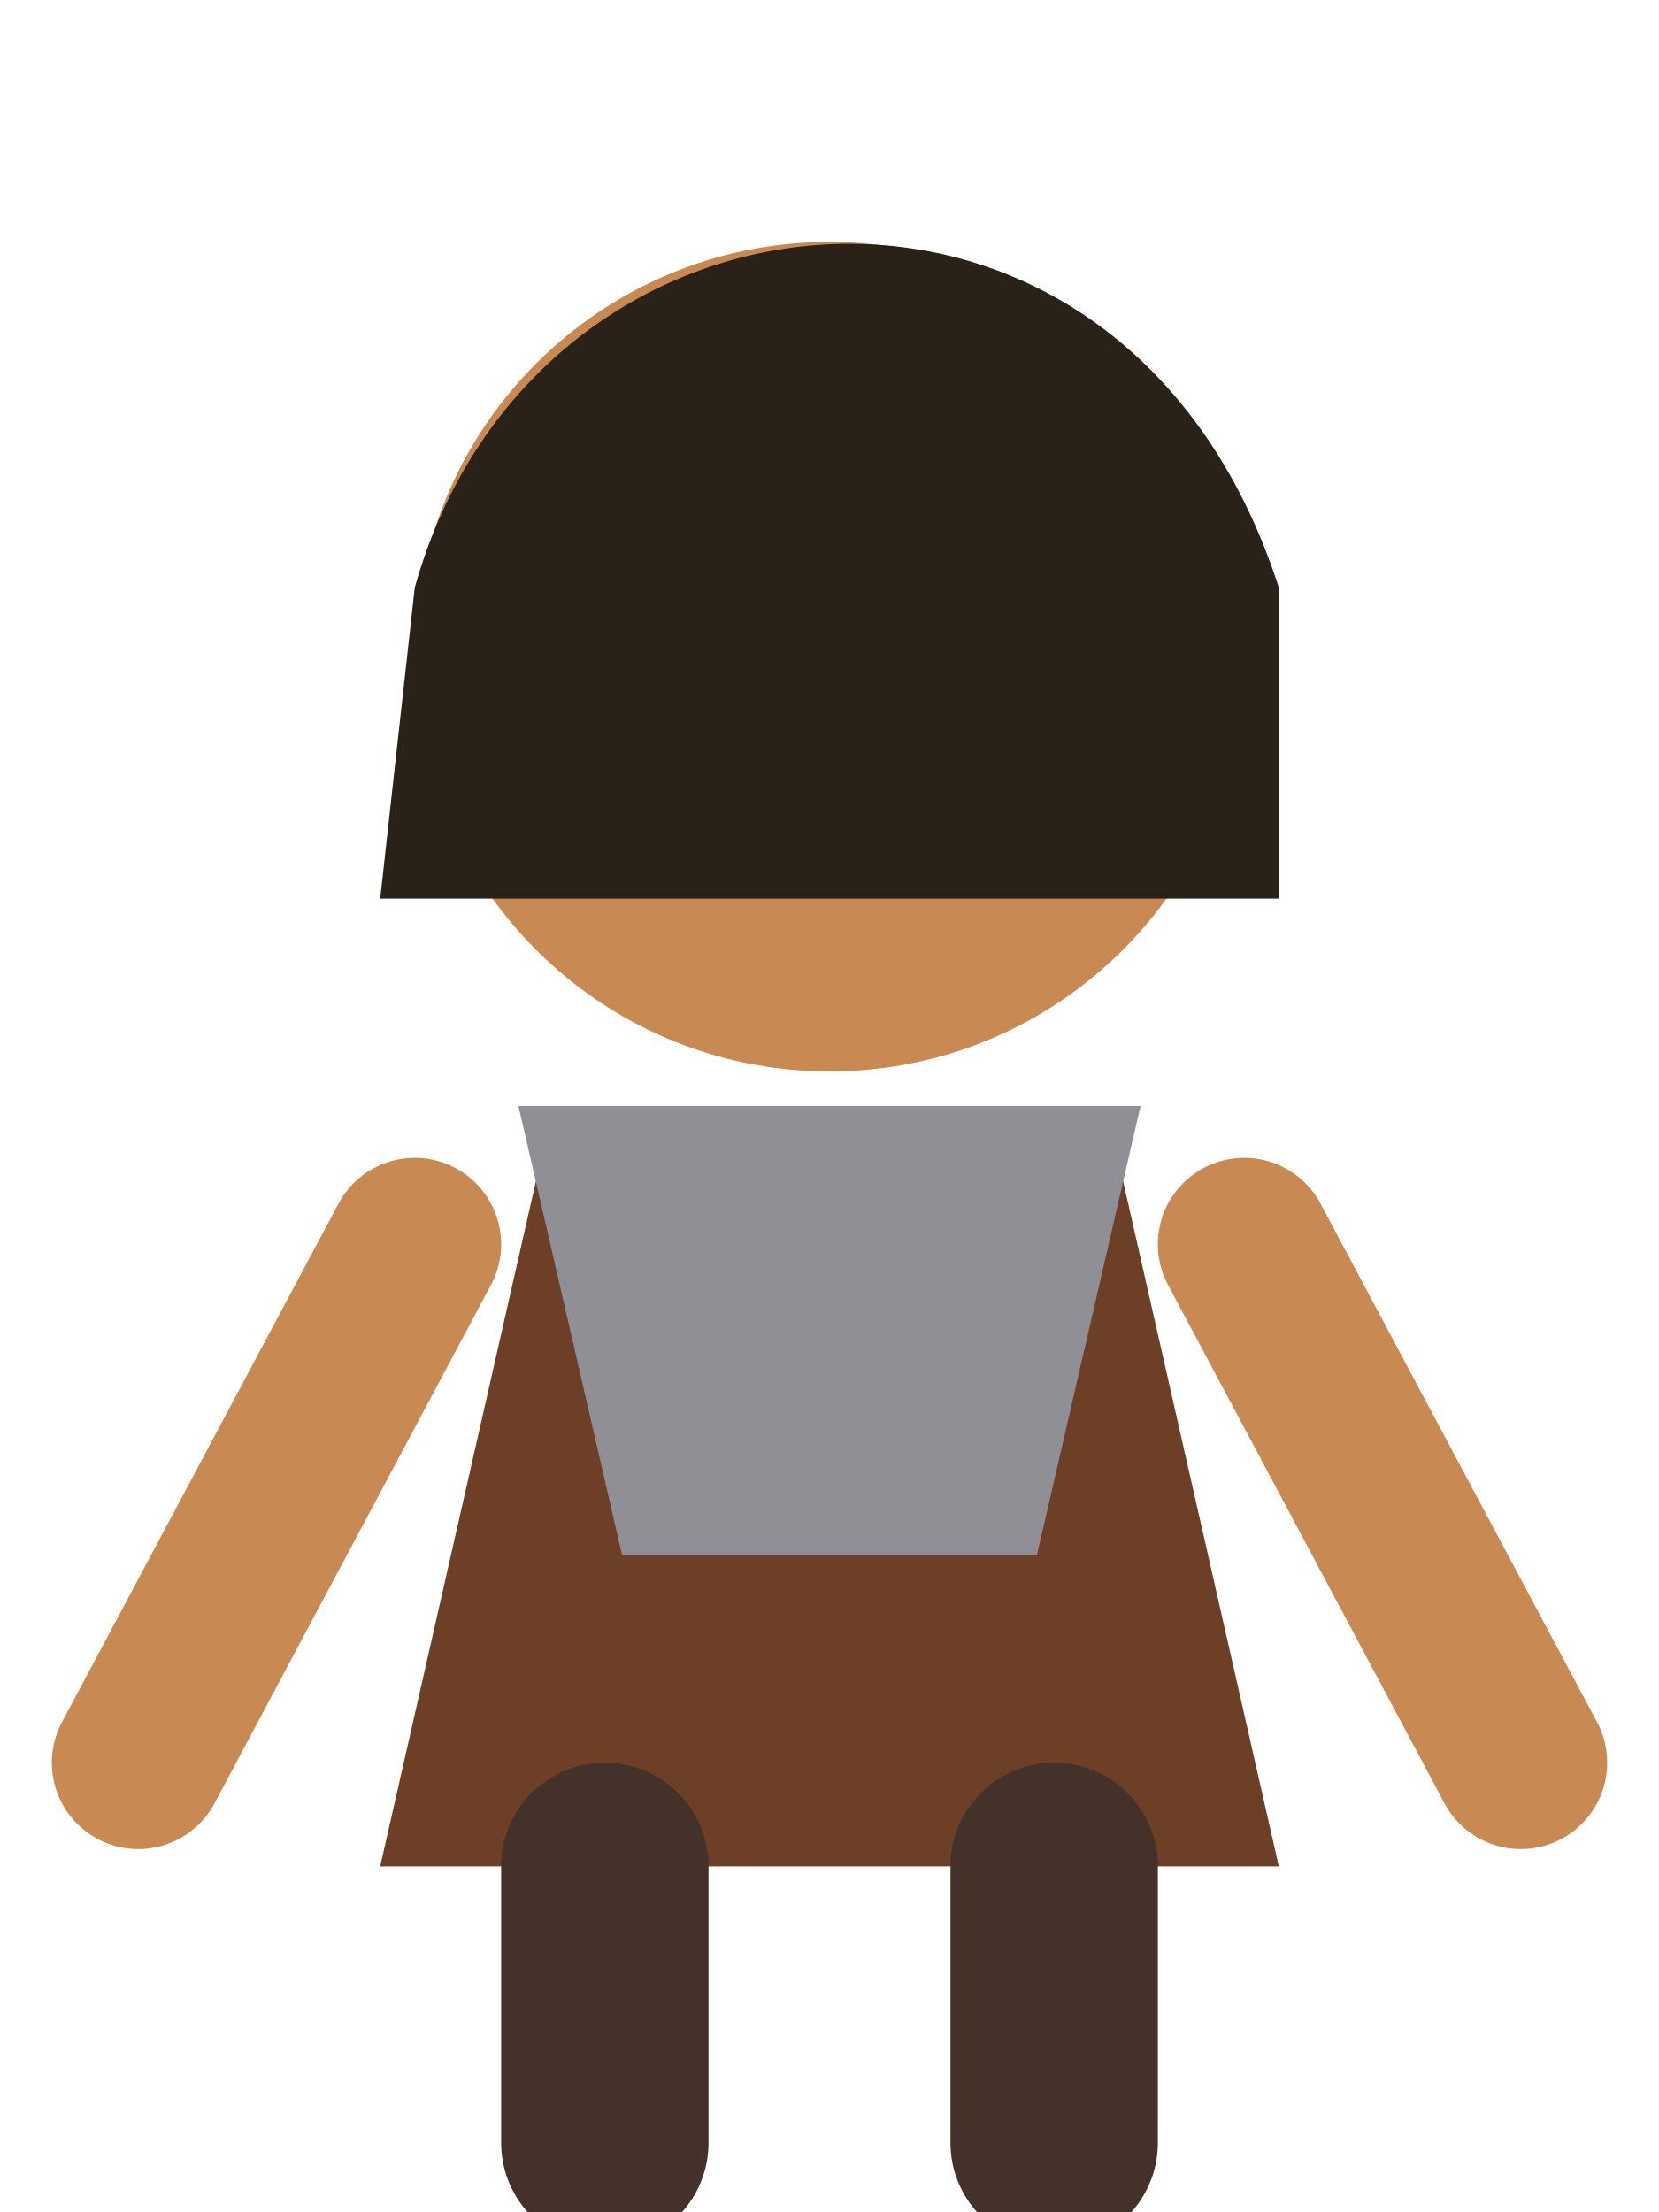
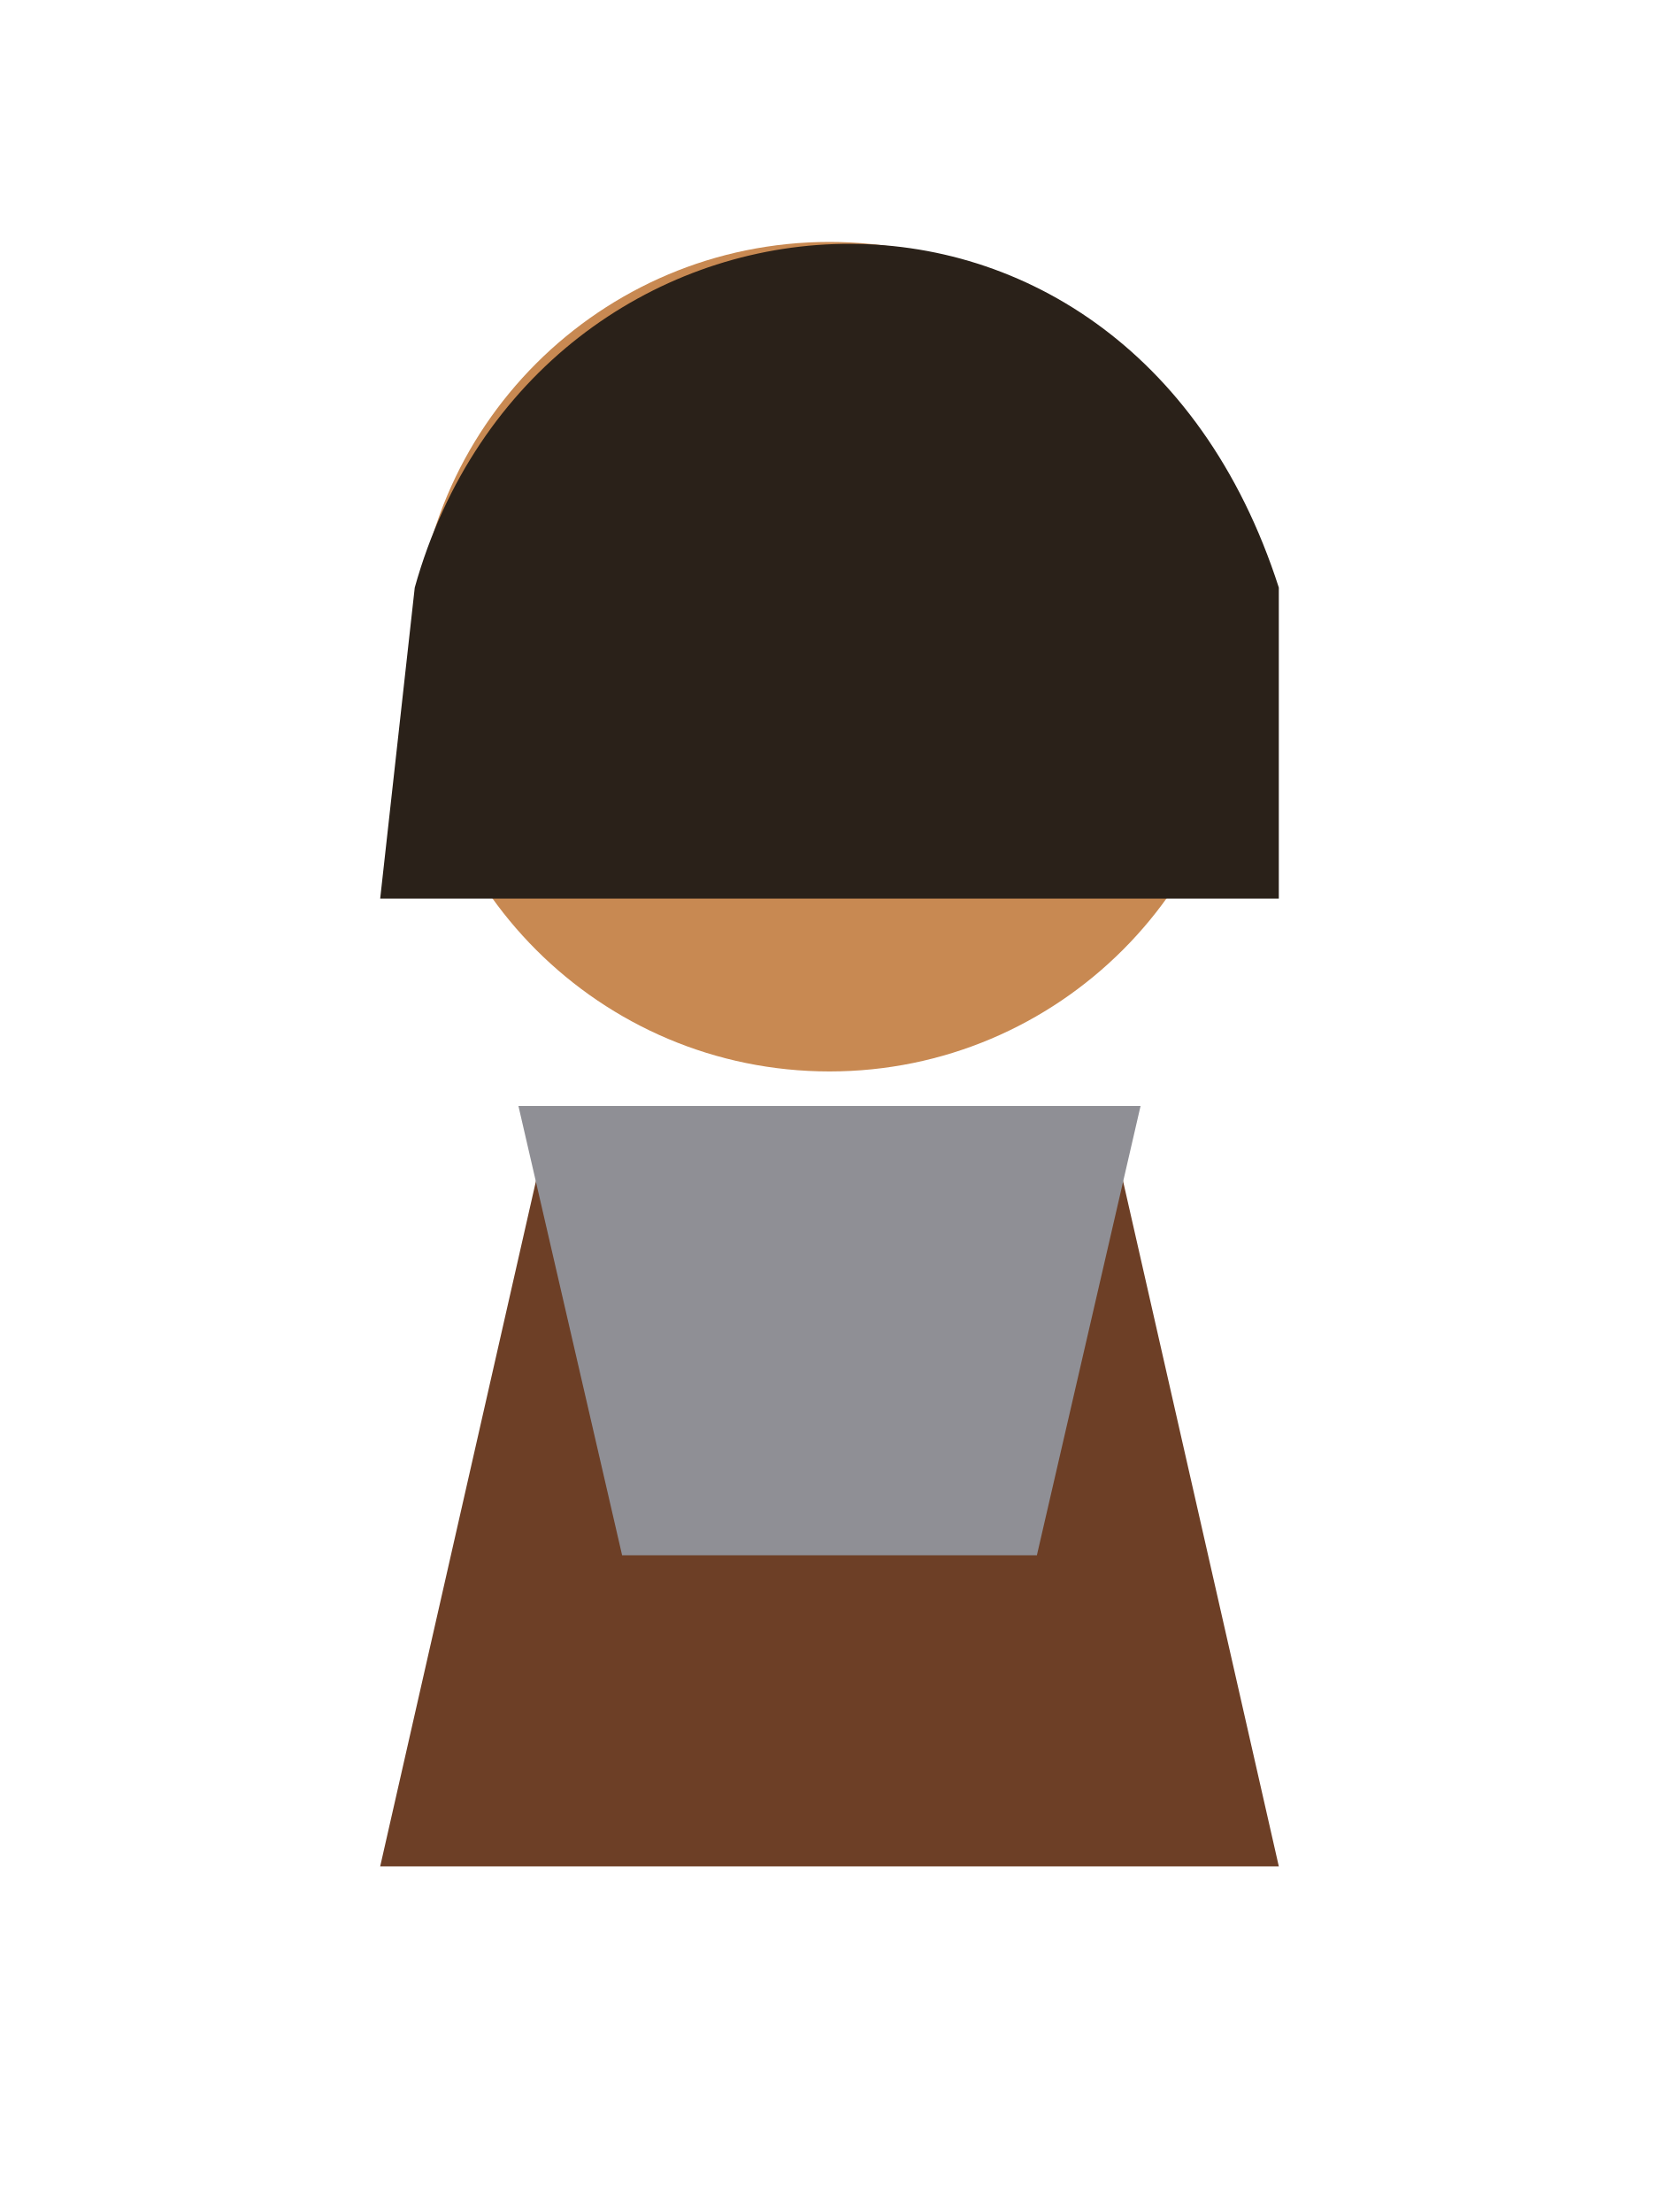
<svg xmlns="http://www.w3.org/2000/svg" viewBox="0 0 96 128">
  <path d="M32 64h32l10 44H22z" fill="#6d3f26" />
  <path d="M30 64h36l-6 26H36z" fill="#8f8f95" />
  <circle cx="48" cy="38" r="24" fill="#c88952" />
  <path d="M24 34c7-25 41-28 50 0v18H22z" fill="#2a2119" />
-   <path d="M24 72 8 102M72 72l16 30" stroke="#c88952" stroke-width="10" stroke-linecap="round" />
-   <path d="M35 108v16M61 108v16" stroke="#43312a" stroke-width="12" stroke-linecap="round" />
</svg>
